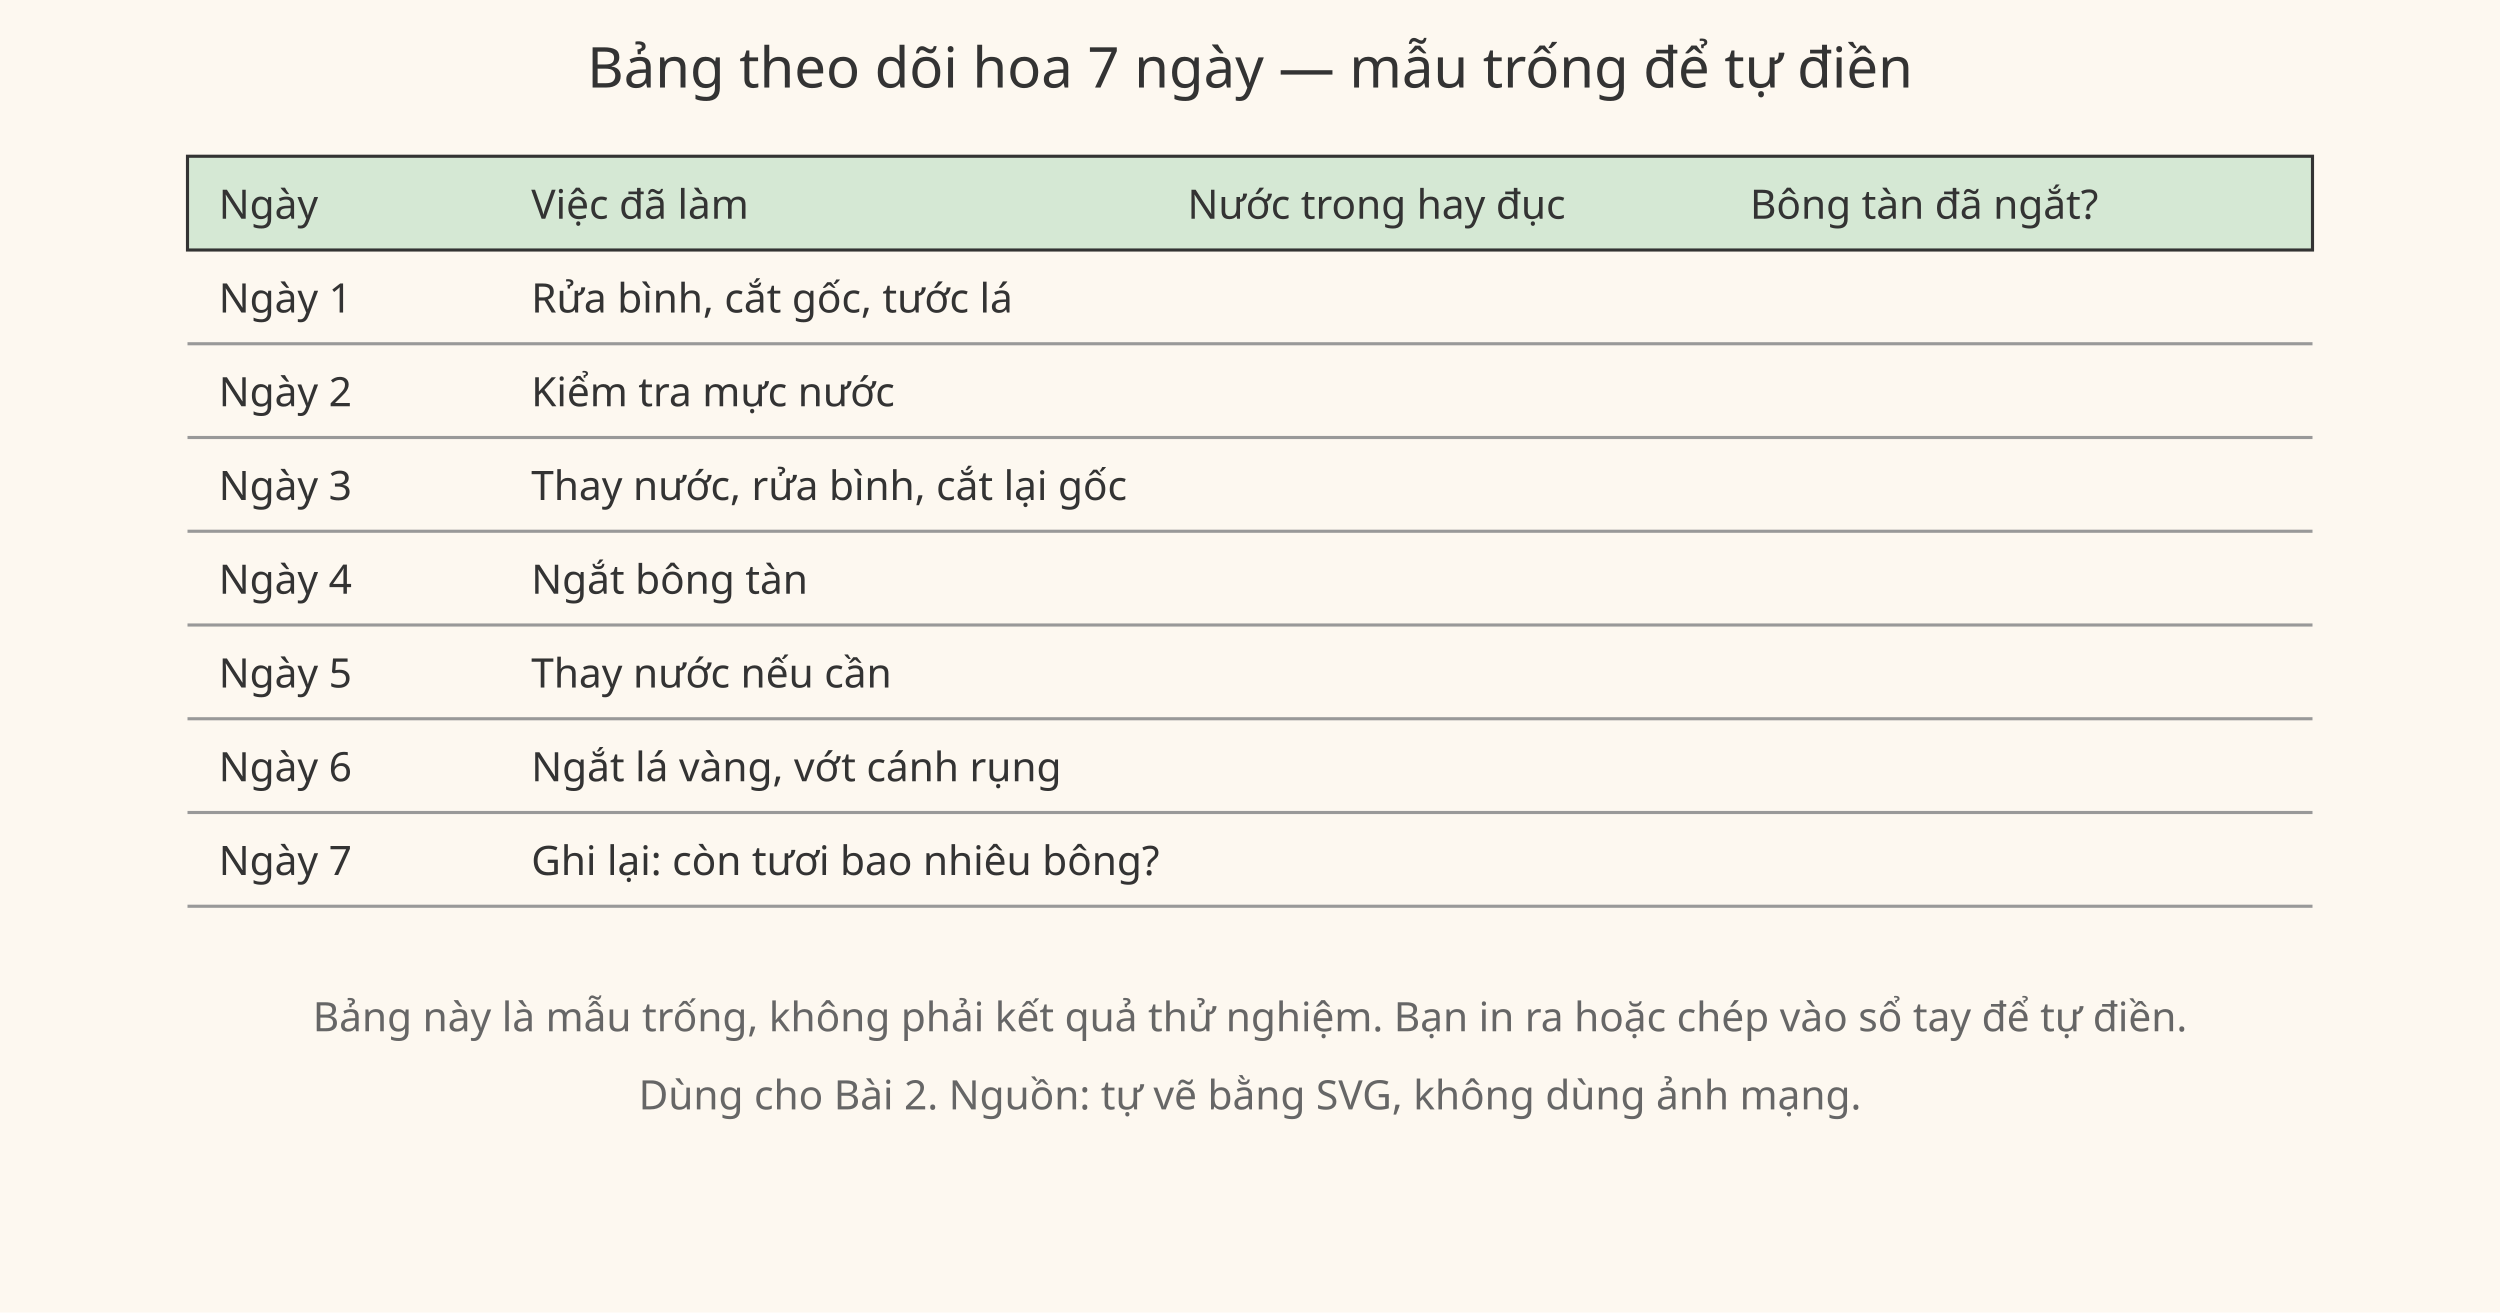
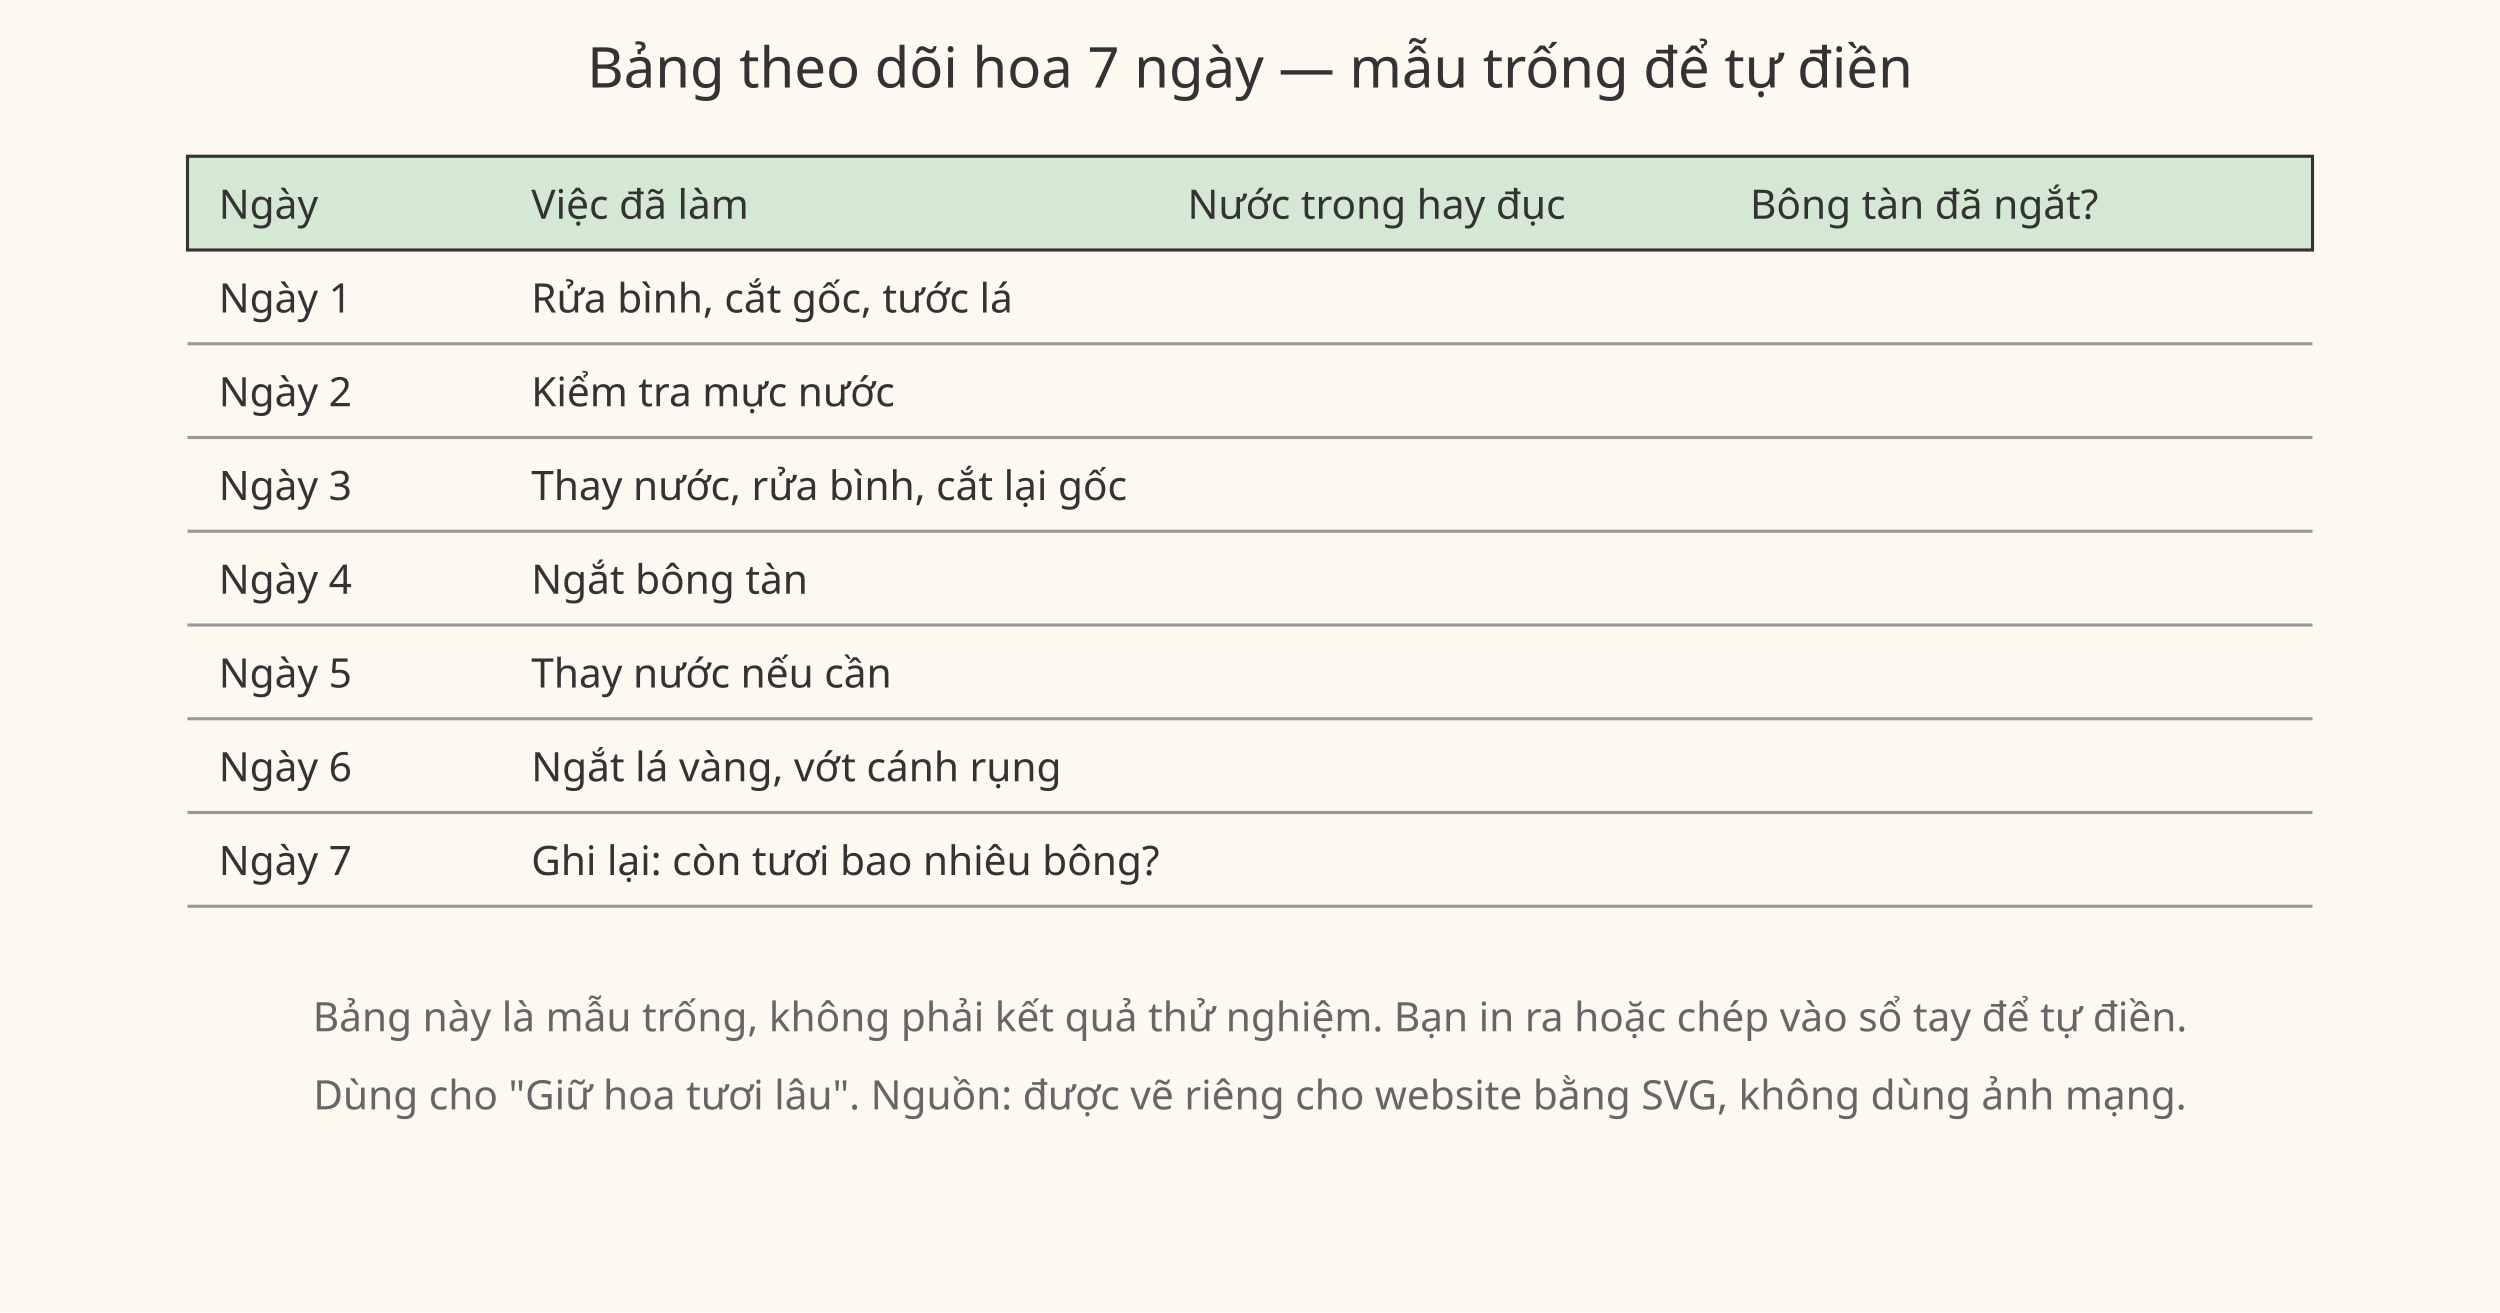
<svg xmlns="http://www.w3.org/2000/svg" width="800" height="420" viewBox="0 0 800 420" role="img">
  <rect width="800" height="420" fill="#fdf8f0" />
  <text x="400" y="28" text-anchor="middle" font-size="18" font-family="sans-serif" fill="#333">Bảng theo dõi hoa 7 ngày — mẫu trống để tự điền</text>
  <g font-family="sans-serif" font-size="13" fill="#333">
    <rect x="60" y="50" width="680" height="30" fill="#d5e8d4" stroke="#333" />
    <text x="70" y="70">Ngày</text>
    <text x="170" y="70">Việc đã làm</text>
    <text x="380" y="70">Nước trong hay đục</text>
    <text x="560" y="70">Bông tàn đã ngắt?</text>
    <g stroke="#999" fill="none">
      <line x1="60" y1="110" x2="740" y2="110" />
      <line x1="60" y1="140" x2="740" y2="140" />
      <line x1="60" y1="170" x2="740" y2="170" />
      <line x1="60" y1="200" x2="740" y2="200" />
      <line x1="60" y1="230" x2="740" y2="230" />
      <line x1="60" y1="260" x2="740" y2="260" />
      <line x1="60" y1="290" x2="740" y2="290" />
    </g>
    <text x="70" y="100">Ngày 1</text>
    <text x="170" y="100">Rửa bình, cắt gốc, tước lá</text>
    <text x="70" y="130">Ngày 2</text>
    <text x="170" y="130">Kiểm tra mực nước</text>
    <text x="70" y="160">Ngày 3</text>
    <text x="170" y="160">Thay nước, rửa bình, cắt lại gốc</text>
    <text x="70" y="190">Ngày 4</text>
    <text x="170" y="190">Ngắt bông tàn</text>
    <text x="70" y="220">Ngày 5</text>
    <text x="170" y="220">Thay nước nếu cần</text>
    <text x="70" y="250">Ngày 6</text>
    <text x="170" y="250">Ngắt lá vàng, vớt cánh rụng</text>
    <text x="70" y="280">Ngày 7</text>
    <text x="170" y="280">Ghi lại: còn tươi bao nhiêu bông?</text>
  </g>
  <text x="400" y="330" text-anchor="middle" font-size="13" font-family="sans-serif" fill="#666">Bảng này là mẫu trống, không phải kết quả thử nghiệm. Bạn in ra hoặc chép vào sổ tay để tự điền.</text>
-   <text x="400" y="355" text-anchor="middle" font-size="13" font-family="sans-serif" fill="#666">Dùng cho Bài 2. Nguồn: tự vẽ bằng SVG, không dùng ảnh mạng.</text>
+   <text x="400" y="355" text-anchor="middle" font-size="13" font-family="sans-serif" fill="#666">Dùng cho "Giữ hoa tươi lâu". Nguồn: được vẽ riêng cho website bằng SVG, không dùng ảnh mạng.</text>
</svg>
